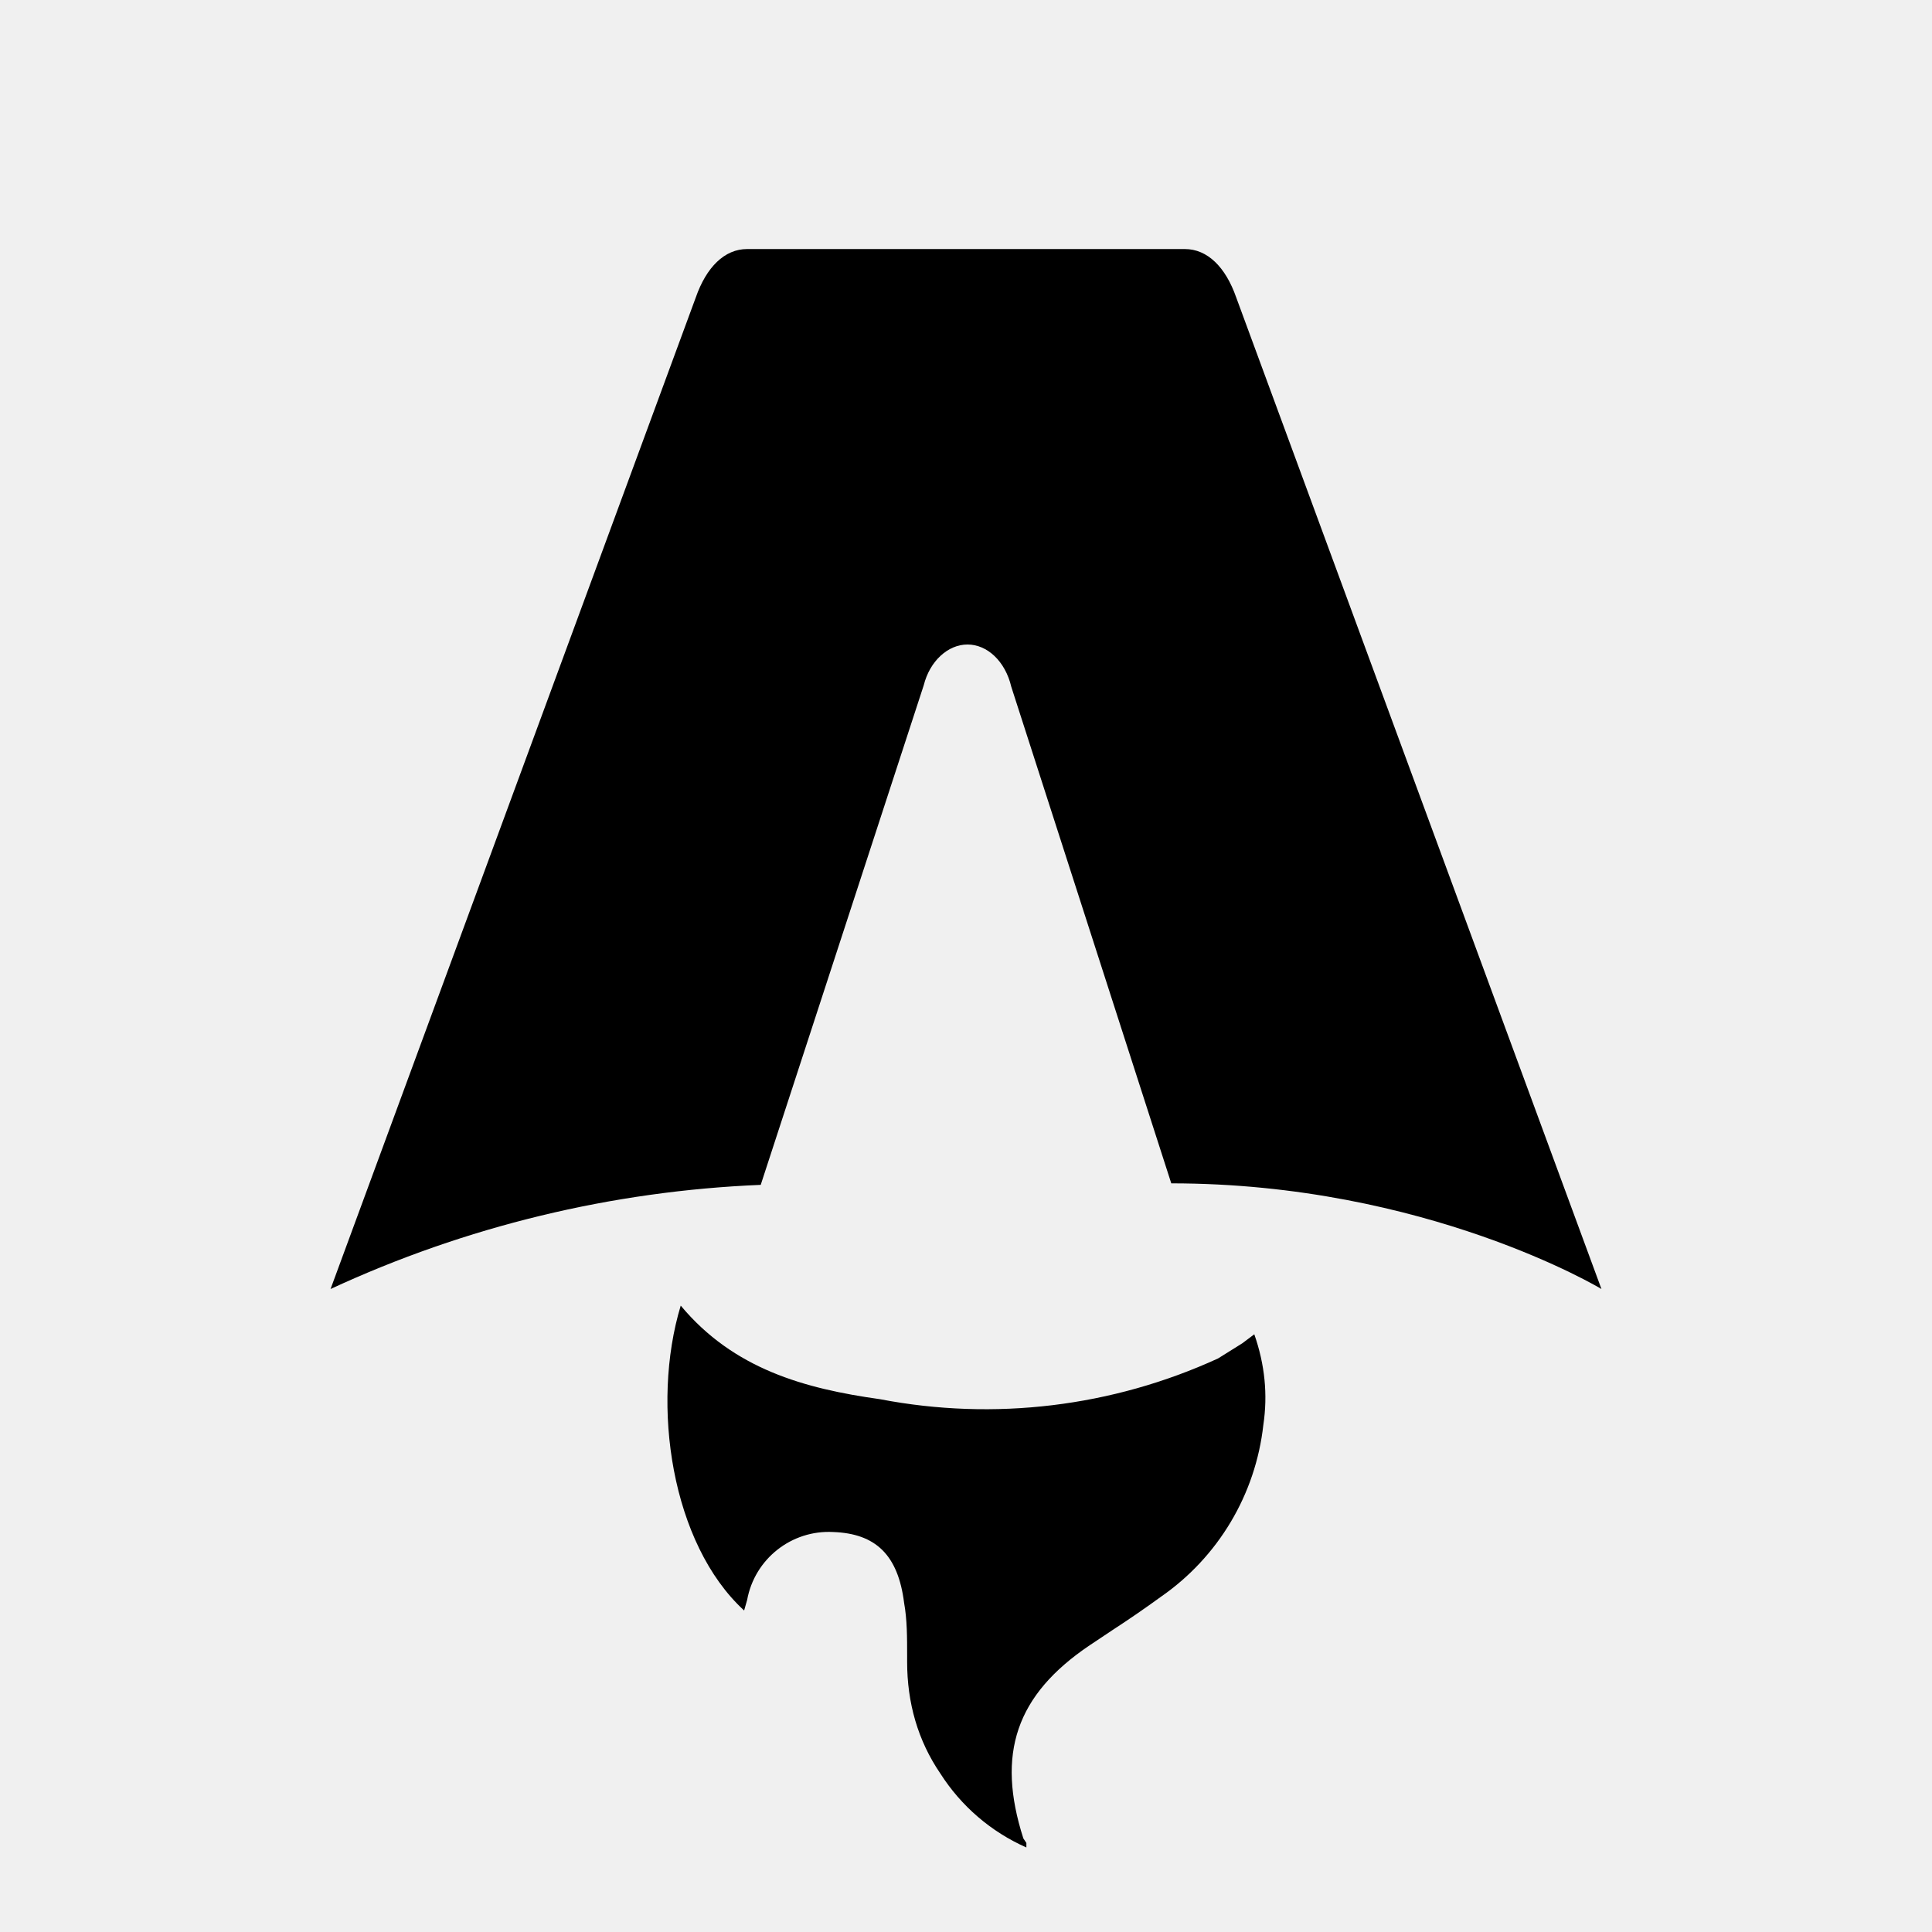
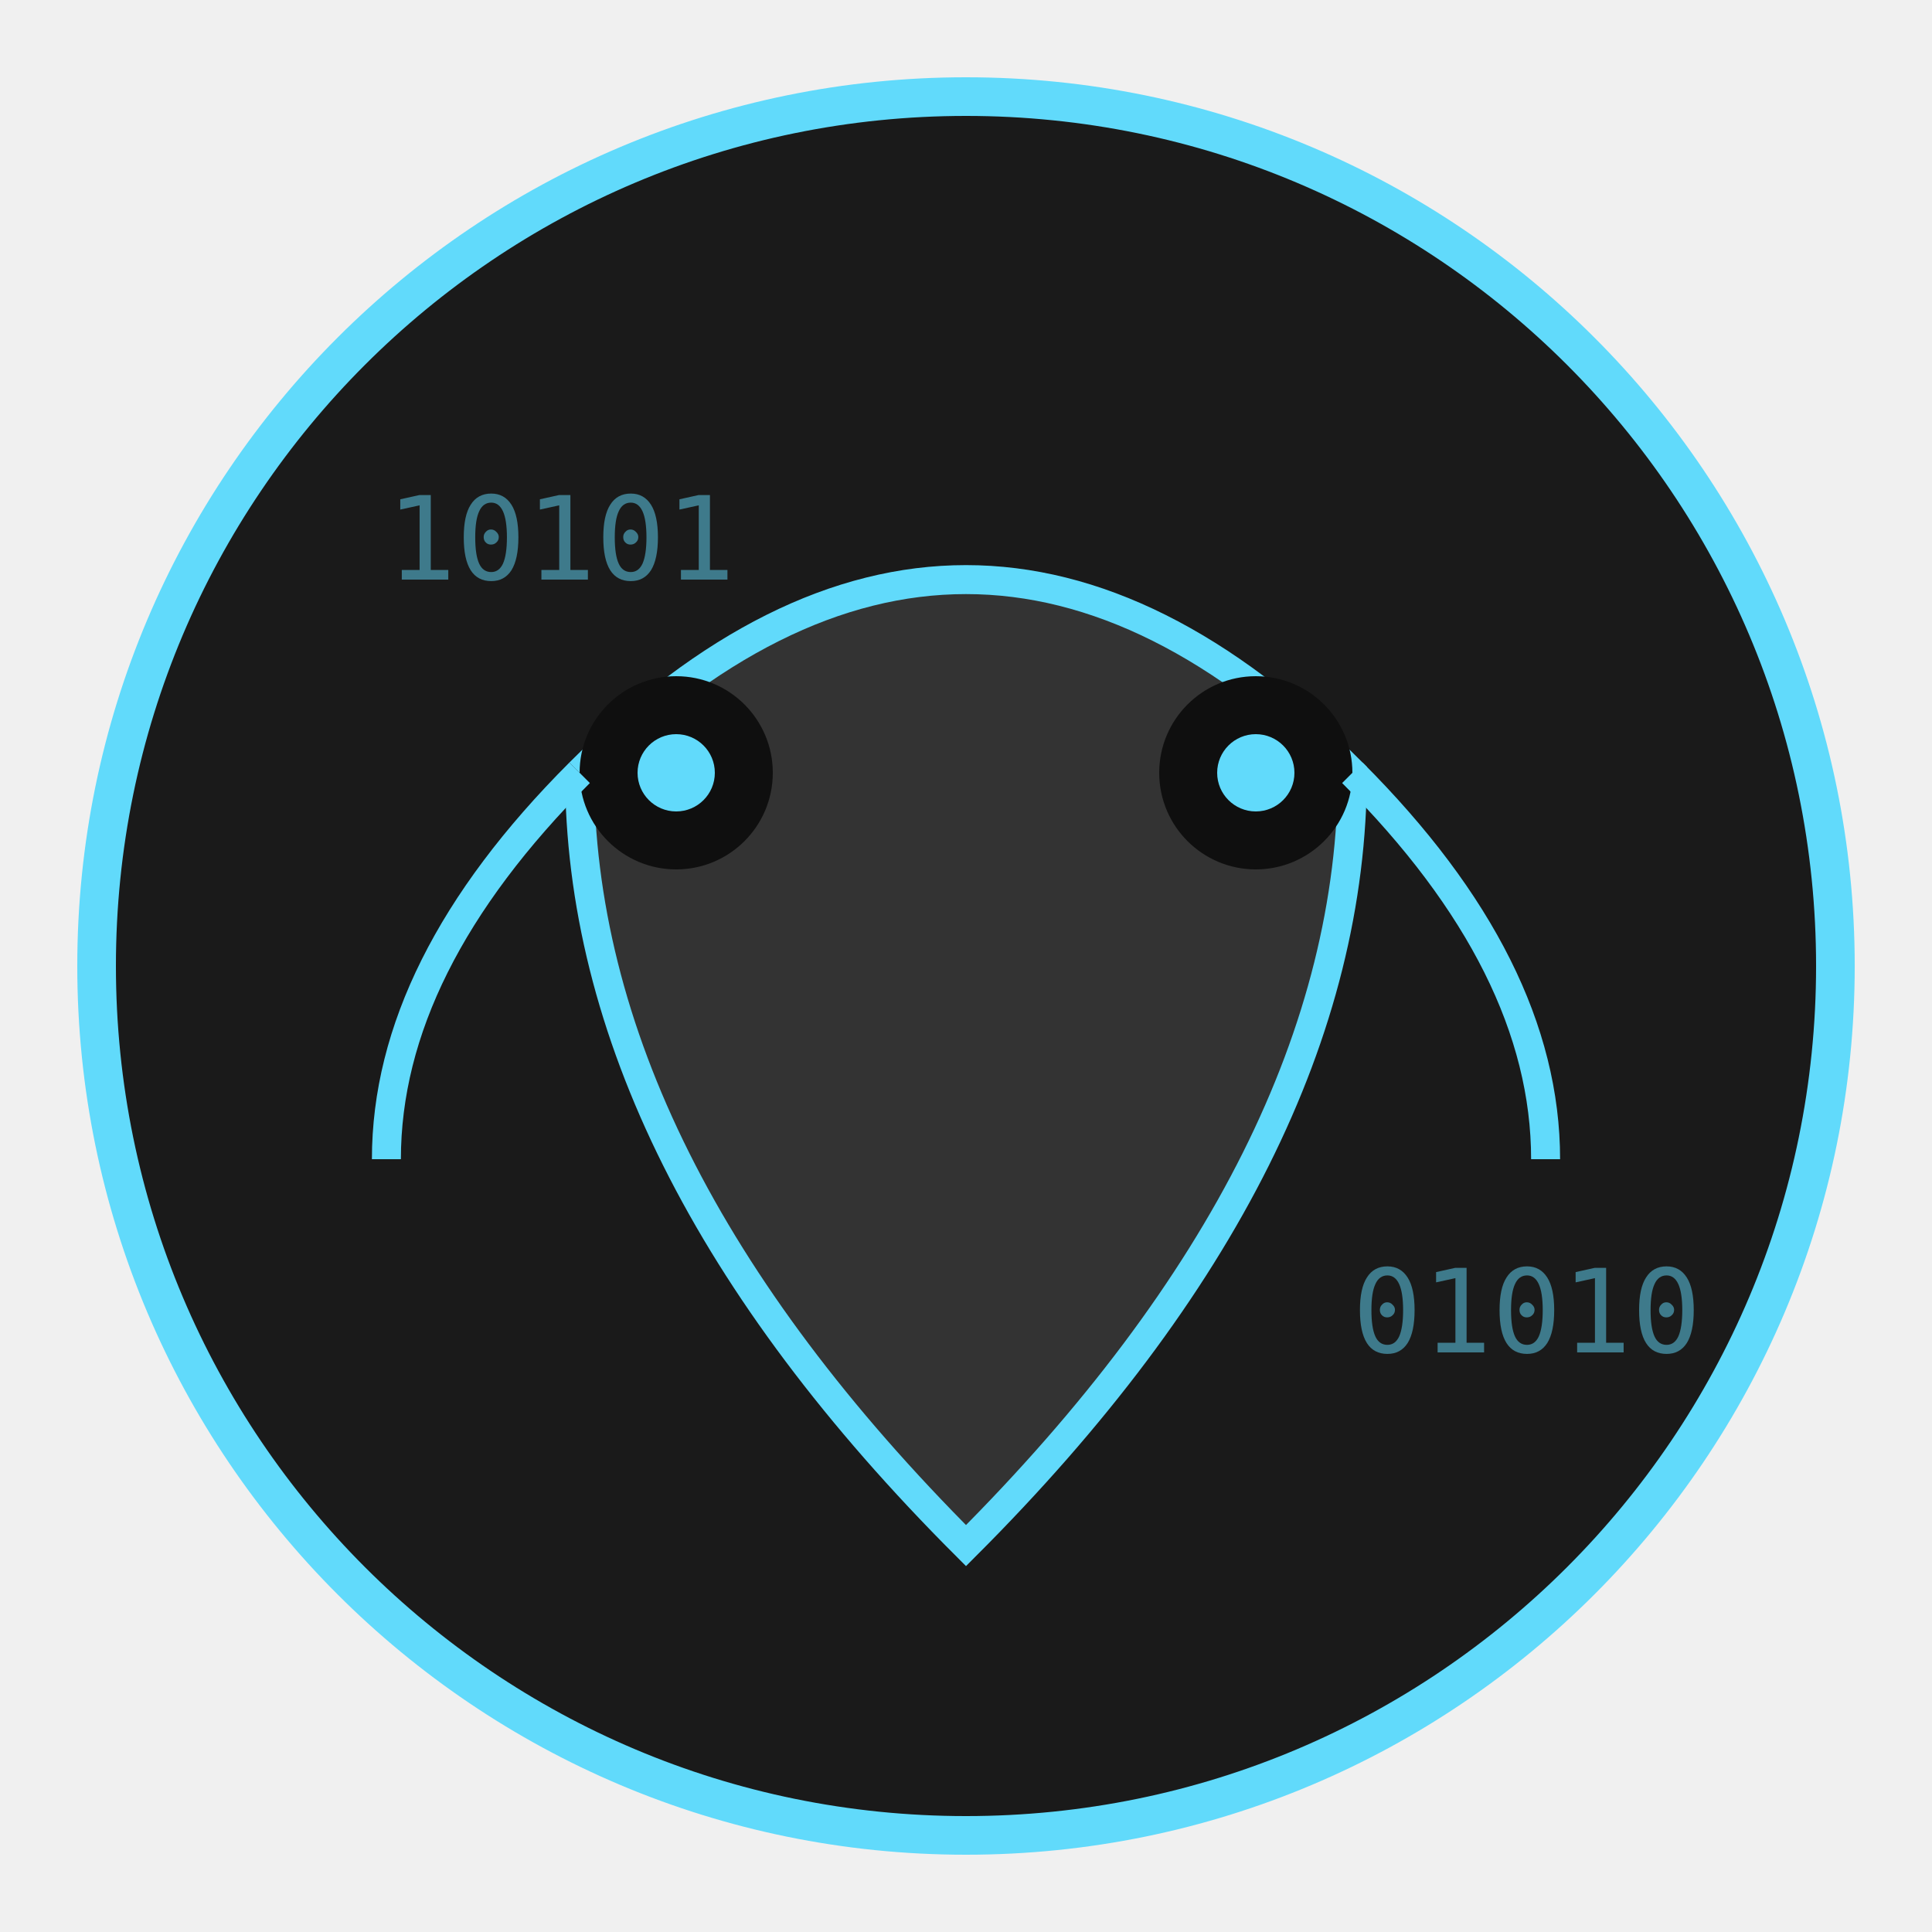
- <svg xmlns="http://www.w3.org/2000/svg" fill="none" viewBox="0 0 128 128">
-   <path d="M50.4 78.5a75.1 75.1 0 0 0-28.5 6.9l24.2-65.7c.7-2 1.9-3.2 3.4-3.2h29c1.5 0 2.7 1.2 3.4 3.2l24.2 65.7s-11.6-7-28.5-7L67 45.5c-.4-1.7-1.6-2.8-2.9-2.8-1.3 0-2.5 1.1-2.9 2.7L50.4 78.5Zm-1.1 28.2Zm-4.2-20.2c-2 6.6-.6 15.8 4.2 20.2a17.5 17.5 0 0 1 .2-.7 5.5 5.5 0 0 1 5.7-4.5c2.8.1 4.3 1.5 4.7 4.7.2 1.1.2 2.3.2 3.5v.4c0 2.7.7 5.2 2.2 7.4a13 13 0 0 0 5.7 4.9v-.3l-.2-.3c-1.8-5.6-.5-9.5 4.4-12.8l1.5-1a73 73 0 0 0 3.2-2.2 16 16 0 0 0 6.8-11.4c.3-2 .1-4-.6-6l-.8.6-1.6 1a37 37 0 0 1-22.4 2.7c-5-.7-9.7-2-13.2-6.2Z" />
-   <style>
-         path { fill: #000; }
-         @media (prefers-color-scheme: dark) {
-             path { fill: #FFF; }
-         }
-     </style>
+ <svg xmlns="http://www.w3.org/2000/svg" viewBox="0 0 100 100" width="32" height="32">
+   <circle cx="50" cy="50" r="45" fill="#1a1a1a" stroke="#61dafb" stroke-width="2" />
+   <path d="M30,40 Q50,20 70,40 Q70,60 50,80 Q30,60 30,40" fill="#333" stroke="#61dafb" stroke-width="1.5" />
+   <circle cx="35" cy="40" r="5" fill="#0f0f0f" />
+   <circle cx="65" cy="40" r="5" fill="#0f0f0f" />
+   <circle cx="35" cy="40" r="2" fill="#61dafb" />
+   <circle cx="65" cy="40" r="2" fill="#61dafb" />
+   <text x="20" y="30" font-family="monospace" font-size="6" fill="#61dafb" opacity="0.5">10101</text>
+   <text x="70" y="70" font-family="monospace" font-size="6" fill="#61dafb" opacity="0.5">01010</text>
+   <path d="M30,40 Q20,50 20,60" stroke="#61dafb" stroke-width="1.5" fill="none" />
+   <path d="M70,40 Q80,50 80,60" stroke="#61dafb" stroke-width="1.5" fill="none" />
</svg>
